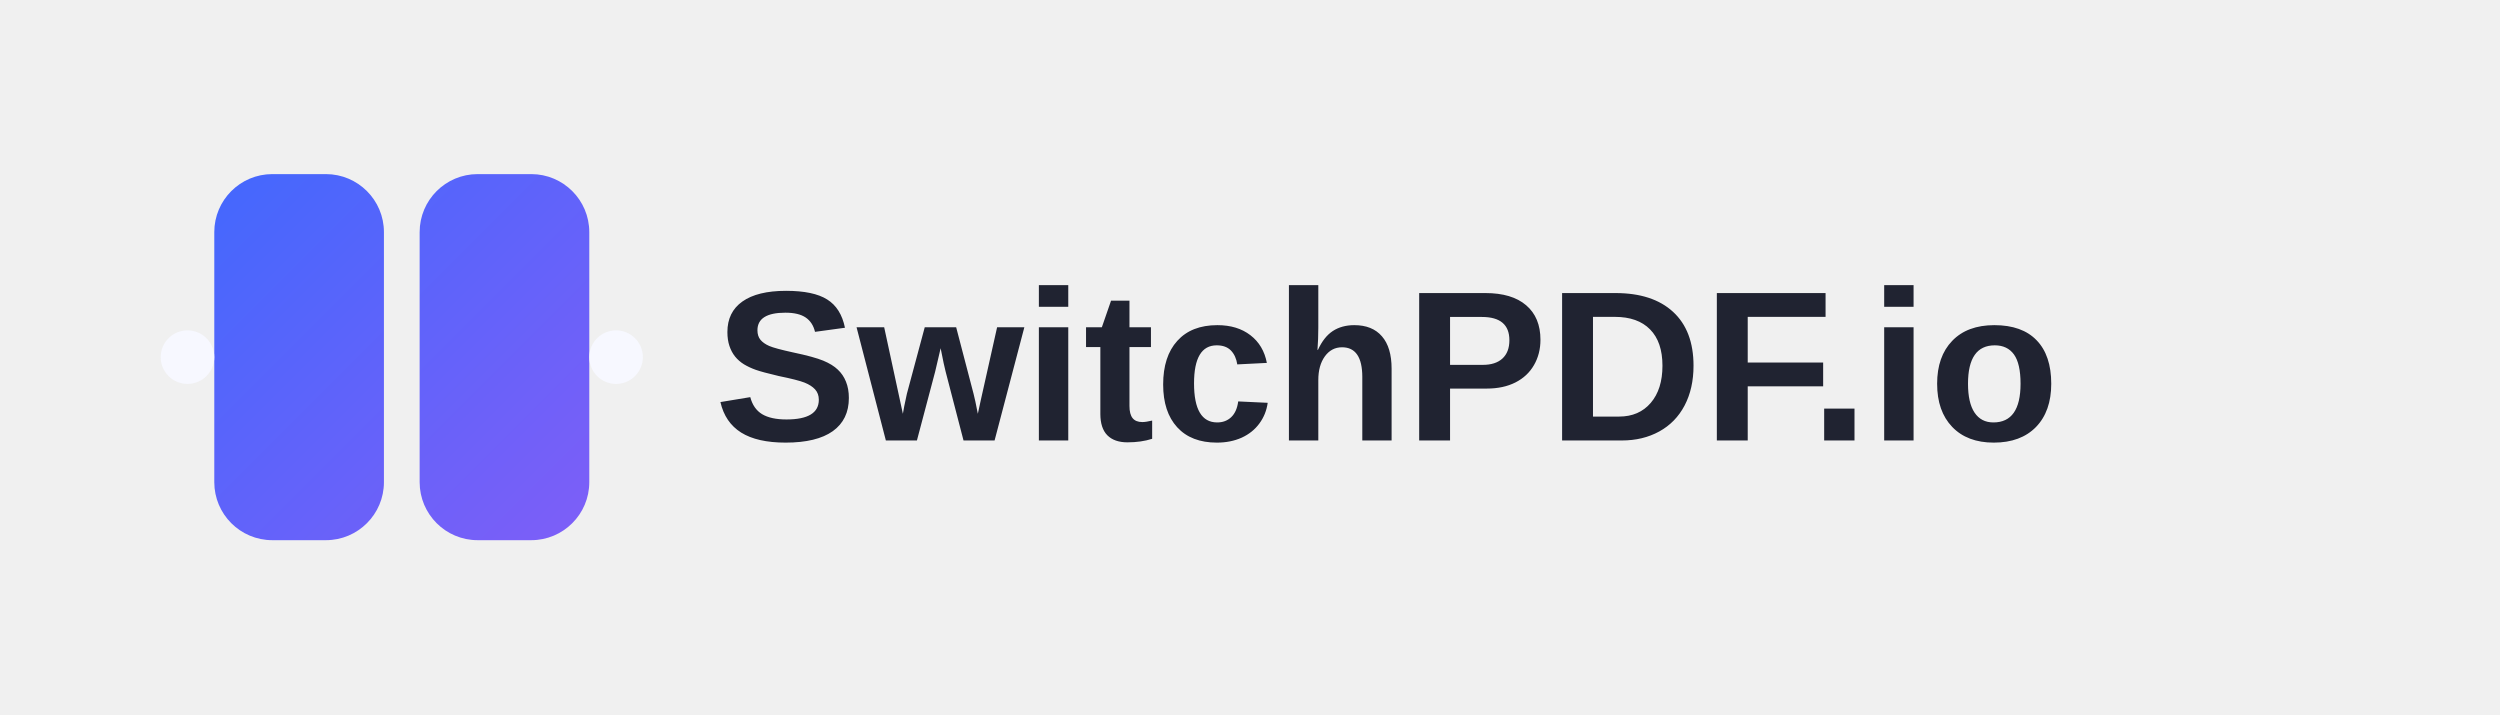
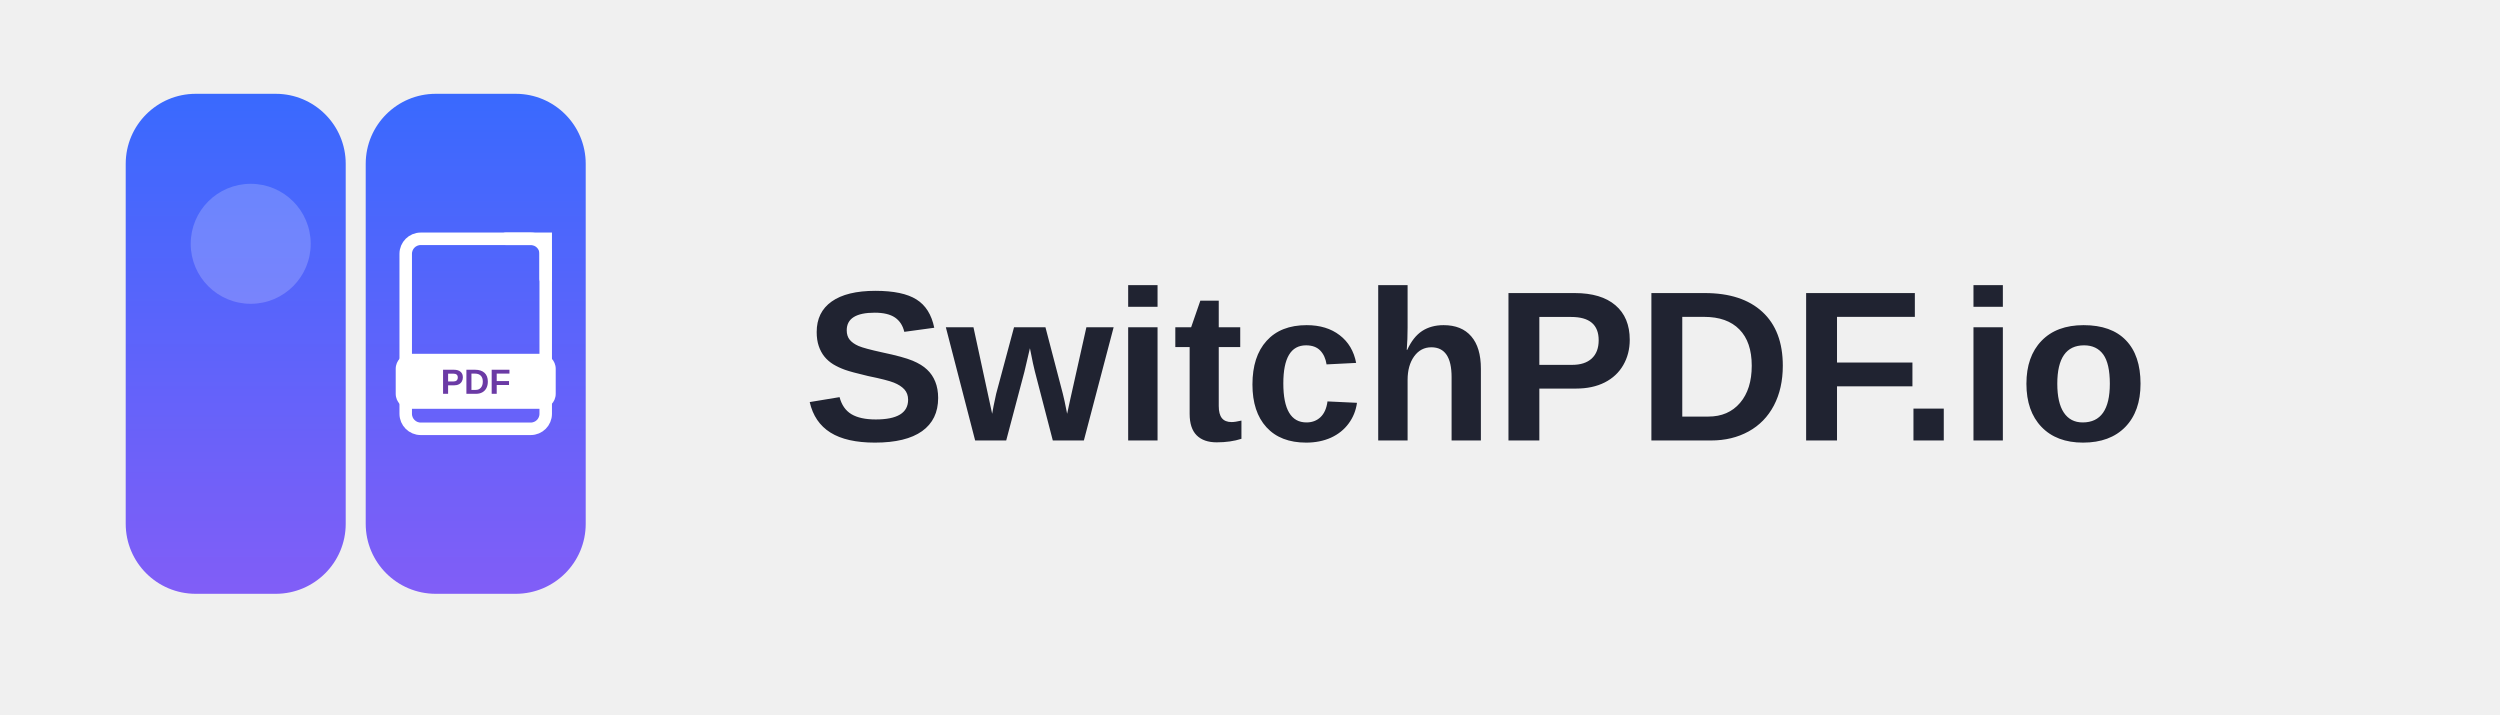
<svg xmlns="http://www.w3.org/2000/svg" width="420" height="120" viewBox="0 0 420 120" fill="none">
  <defs>
-     <linearGradient id="switchpdf-gradient" x1="0" y1="0" x2="256" y2="256" gradientUnits="userSpaceOnUse">
+     <linearGradient id="switchpdf-gradient" x1="0" y1="0" x2="0" y2="256" gradientUnits="userSpaceOnUse">
      <stop stop-color="#2F6BFF" />
      <stop offset="1" stop-color="#8B5CF6" />
    </linearGradient>
  </defs>
-   <g transform="translate(12 12) scale(0.375)">
-     <rect x="64" y="46" width="76" height="164" rx="26" fill="url(#switchpdf-gradient)" />
-     <rect x="156" y="46" width="76" height="164" rx="26" fill="url(#switchpdf-gradient)" />
-     <circle cx="52" cy="128" r="12" fill="#F7F8FF" />
-     <circle cx="244" cy="128" r="12" fill="#F7F8FF" />
+   <g transform="translate(6 4) scale(0.42)">
+     <rect x="36" y="28" width="88" height="200" rx="28" fill="url(#switchpdf-gradient)" />
+     <rect x="132" y="28" width="88" height="200" rx="28" fill="url(#switchpdf-gradient)" />
+     <circle cx="86" cy="88" r="24" fill="rgba(255,255,255,0.2)" />
+     <g transform="translate(148 86)">
+       <rect x="0" y="0" width="56" height="76" rx="6" fill="none" stroke="#FFFFFF" stroke-width="5" />
+       <path d="M40 0 L56 0 L56 16" stroke="#FFFFFF" stroke-width="5" fill="none" stroke-linecap="round" />
+       <rect x="-4" y="46" width="64" height="22" rx="6" fill="#FFFFFF" />
+       <text x="28" y="62" font-family="Segoe UI, Arial, sans-serif" font-size="14" font-weight="700" fill="#6B3AA5" text-anchor="middle">PDF</text>
+     </g>
  </g>
-   <text x="120" y="74" font-family="Segoe UI, Arial, sans-serif" font-weight="600" font-size="36" fill="#202331">SwitchPDF.io</text>
+   <text x="135" y="74" font-family="Segoe UI, Arial, sans-serif" font-weight="600" font-size="36" fill="#202331">SwitchPDF.io</text>
</svg>
